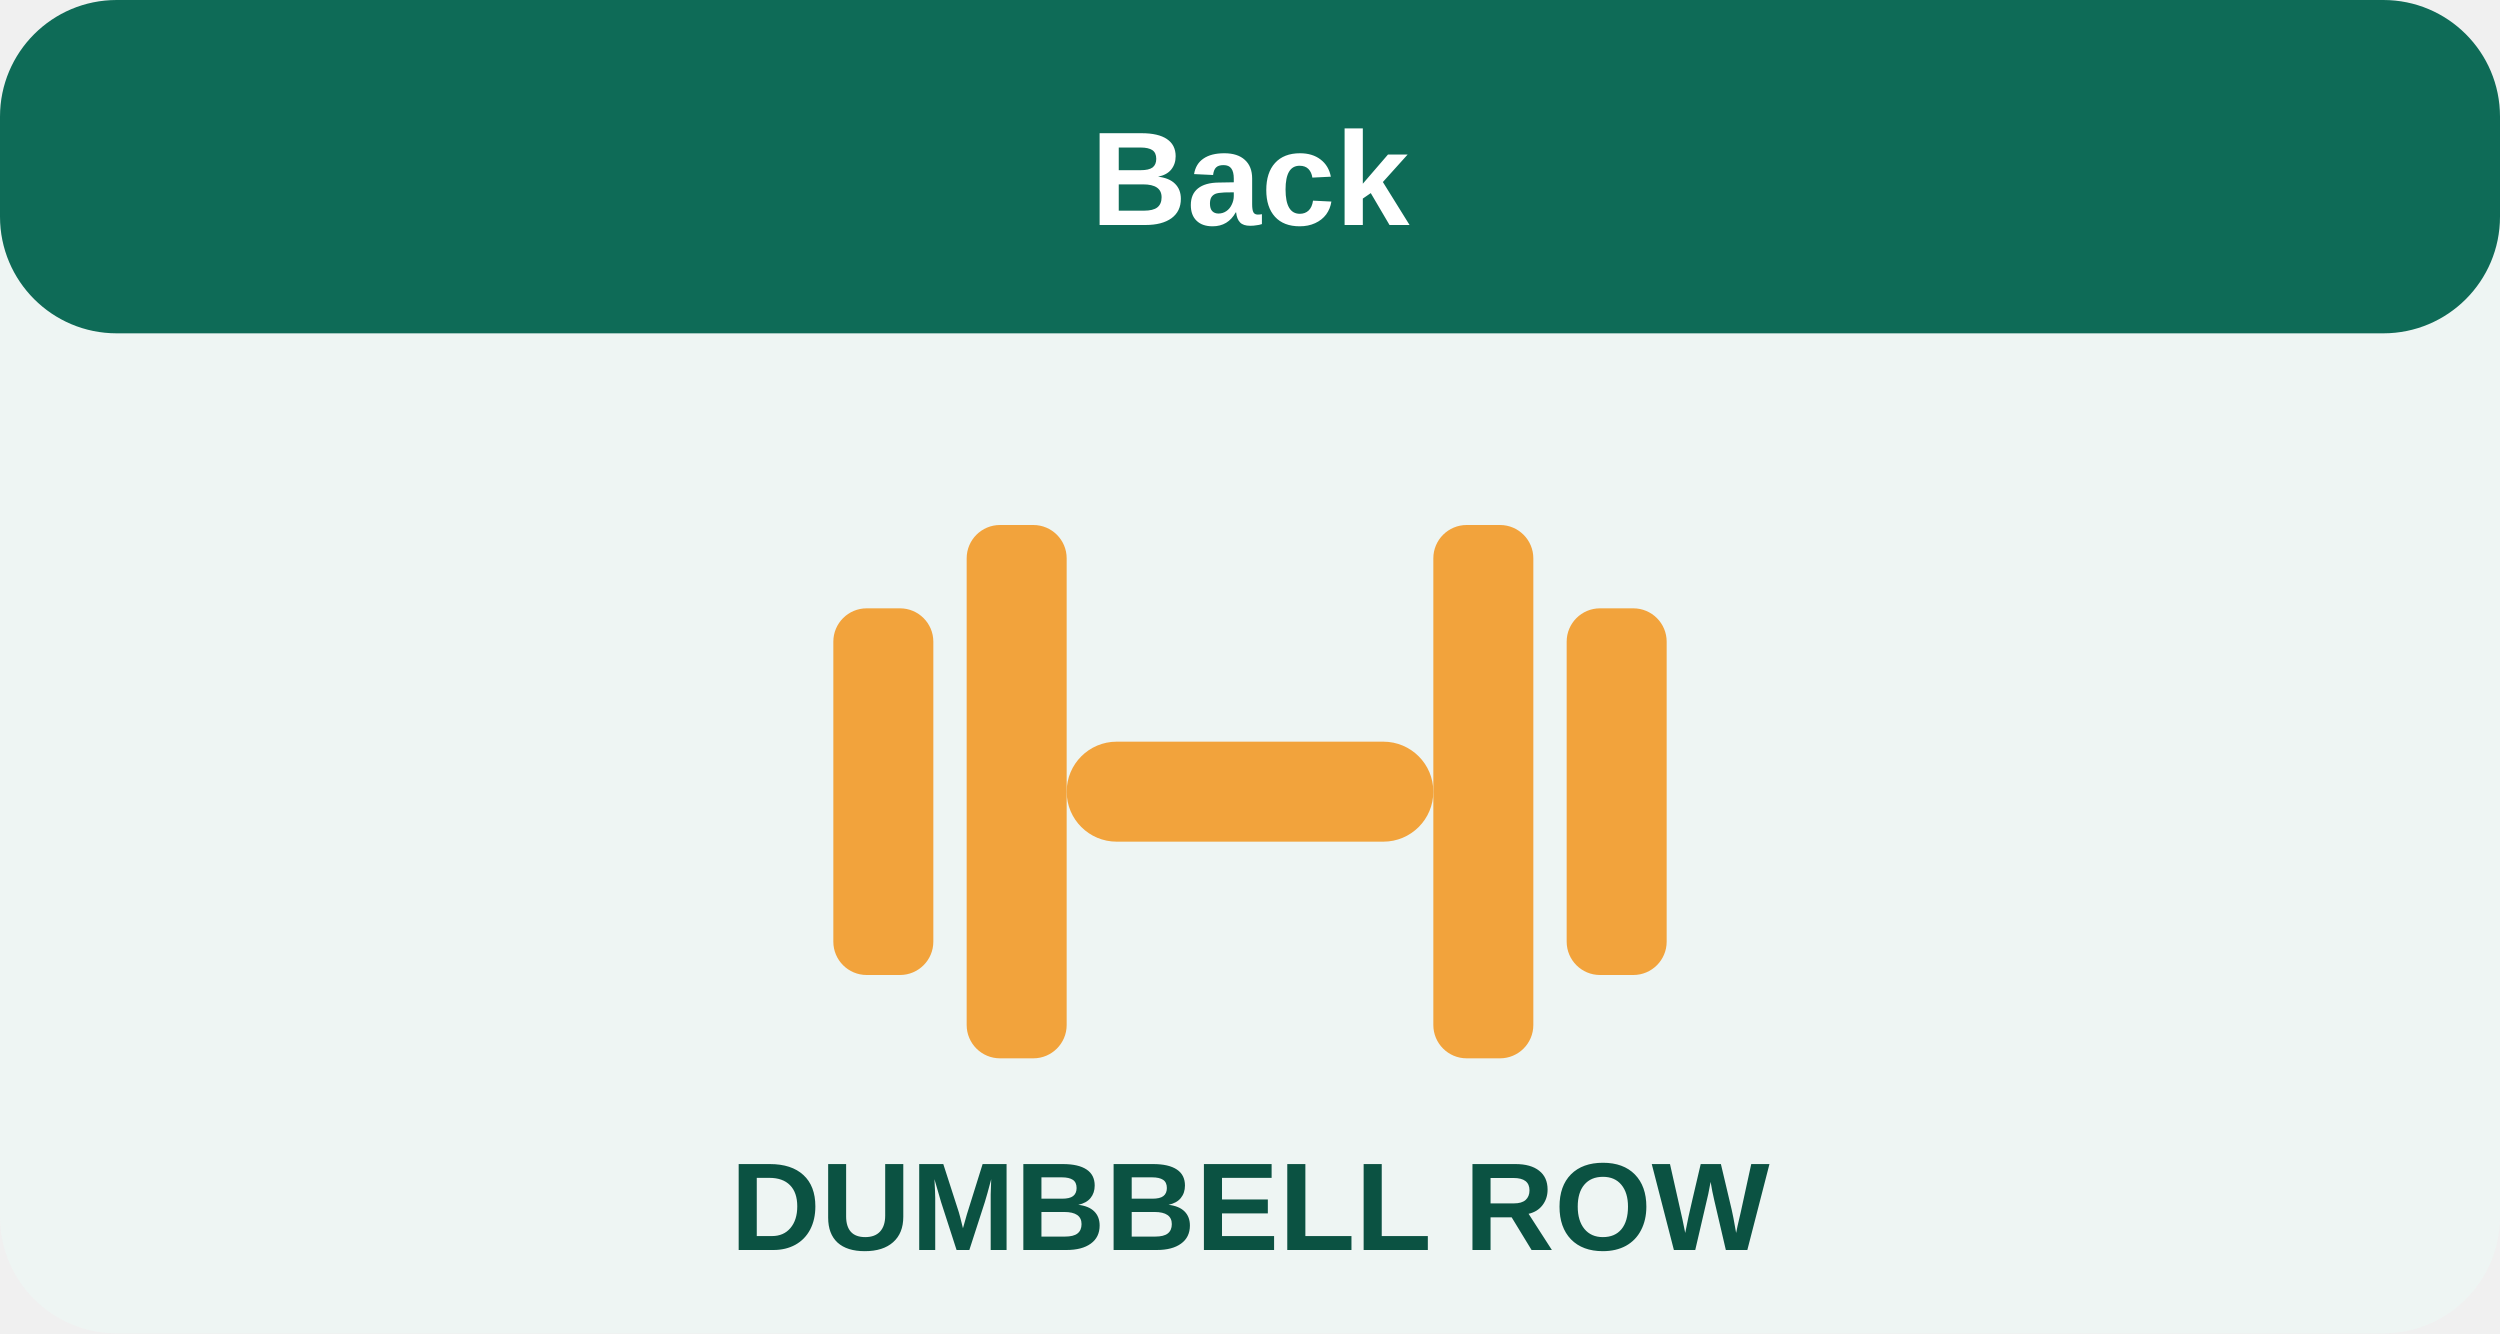
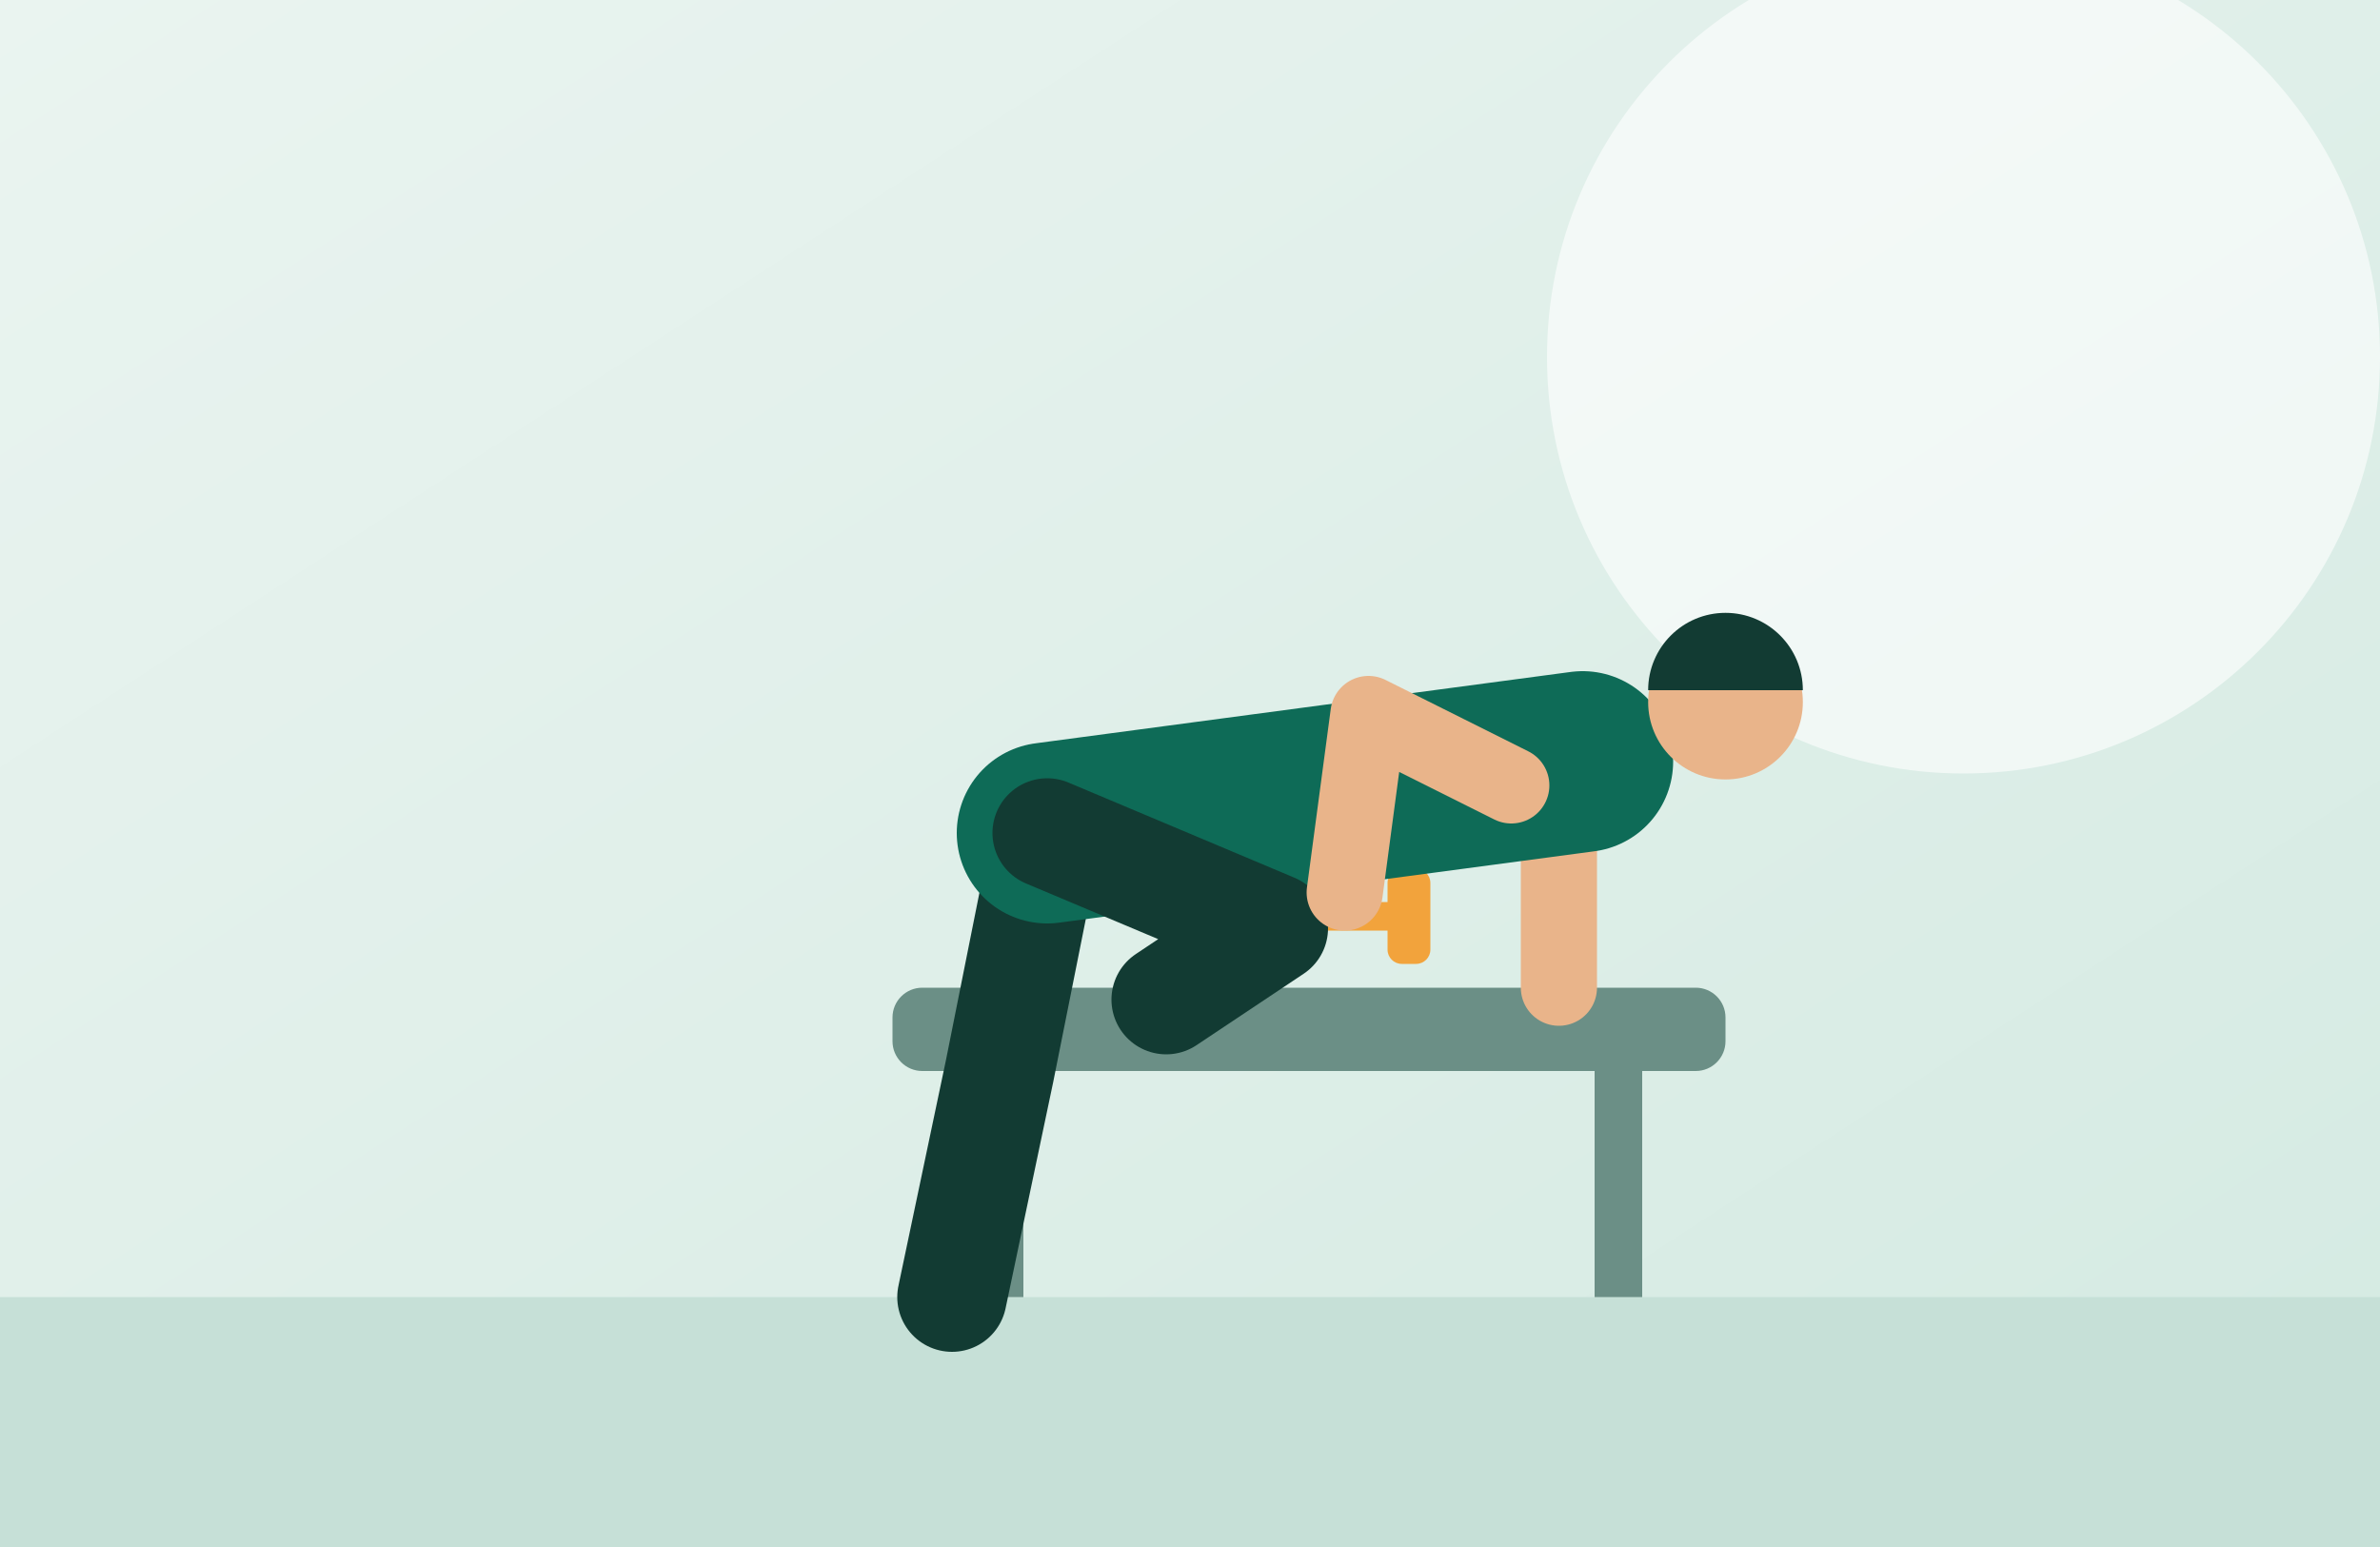
- <svg xmlns="http://www.w3.org/2000/svg" viewBox="0 0 300 160" width="300" height="160">
-   <rect width="300" height="160" rx="14" fill="#EEF5F3" />
-   <rect x="0" y="0" width="300" height="40" rx="14" fill="#0E6B57" />
-   <text x="150" y="27" font-family="Arial" font-size="16" font-weight="bold" fill="#FFFFFF" text-anchor="middle">Back</text>
-   <rect x="100" y="73" width="12" height="44" rx="4" fill="#F2A33C" />
-   <rect x="116" y="63" width="12" height="64" rx="4" fill="#F2A33C" />
-   <rect x="128" y="89" width="44" height="12" rx="6" fill="#F2A33C" />
-   <rect x="172" y="63" width="12" height="64" rx="4" fill="#F2A33C" />
-   <rect x="188" y="73" width="12" height="44" rx="4" fill="#F2A33C" />
-   <text x="150" y="150" font-family="Arial" font-size="15" font-weight="bold" fill="#0B5242" text-anchor="middle">DUMBBELL ROW</text>
+ <svg xmlns="http://www.w3.org/2000/svg" viewBox="0 0 400 260" width="400" height="260">
+   <defs>
+     <linearGradient id="bg" x1="0" y1="0" x2="1" y2="1">
+       <stop offset="0" stop-color="#EAF4F0" />
+       <stop offset="1" stop-color="#D4EAE2" />
+     </linearGradient>
+   </defs>
+   <rect width="400" height="260" fill="url(#bg)" />
+   <circle cx="330" cy="60" r="70" fill="#FFFFFF" opacity="0.6" />
+   <rect x="0" y="218" width="400" height="42" fill="#C6E0D7" />
+   <rect x="150" y="166" width="140" height="14" rx="5" fill="#6B8F86" />
+   <rect x="164" y="180" width="8" height="38" fill="#6B8F86" />
+   <rect x="268" y="180" width="8" height="38" fill="#6B8F86" />
+   <rect x="214.8" y="151.6" width="22.4" height="4.8" rx="2.4" fill="#F2A33C" />
+   <rect x="211.6" y="146.0" width="7.2" height="16.0" rx="2.4" fill="#F2A33C" />
+   <rect x="233.2" y="146.0" width="7.2" height="16.0" rx="2.4" fill="#F2A33C" />
+   <polyline points="176,140 168,180 160,218" fill="none" stroke="#123B33" stroke-width="18.4" stroke-linecap="round" stroke-linejoin="round" />
+   <polyline points="262,132 262,166" fill="none" stroke="#E9B48A" stroke-width="12.8" stroke-linecap="round" stroke-linejoin="round" />
+   <polyline points="176,140 266,128" fill="none" stroke="#0E6B57" stroke-width="30.4" stroke-linecap="round" stroke-linejoin="round" />
+   <polyline points="176,140 214,156 196,168" fill="none" stroke="#123B33" stroke-width="18.4" stroke-linecap="round" stroke-linejoin="round" />
+   <circle cx="290" cy="118" r="13" fill="#E9B48A" />
+   <path d="M277 116 a13 13 0 0 1 26 0 z" fill="#123B33" />
+   <polyline points="254,132 230,120 226,150" fill="none" stroke="#E9B48A" stroke-width="12.8" stroke-linecap="round" stroke-linejoin="round" />
</svg>
